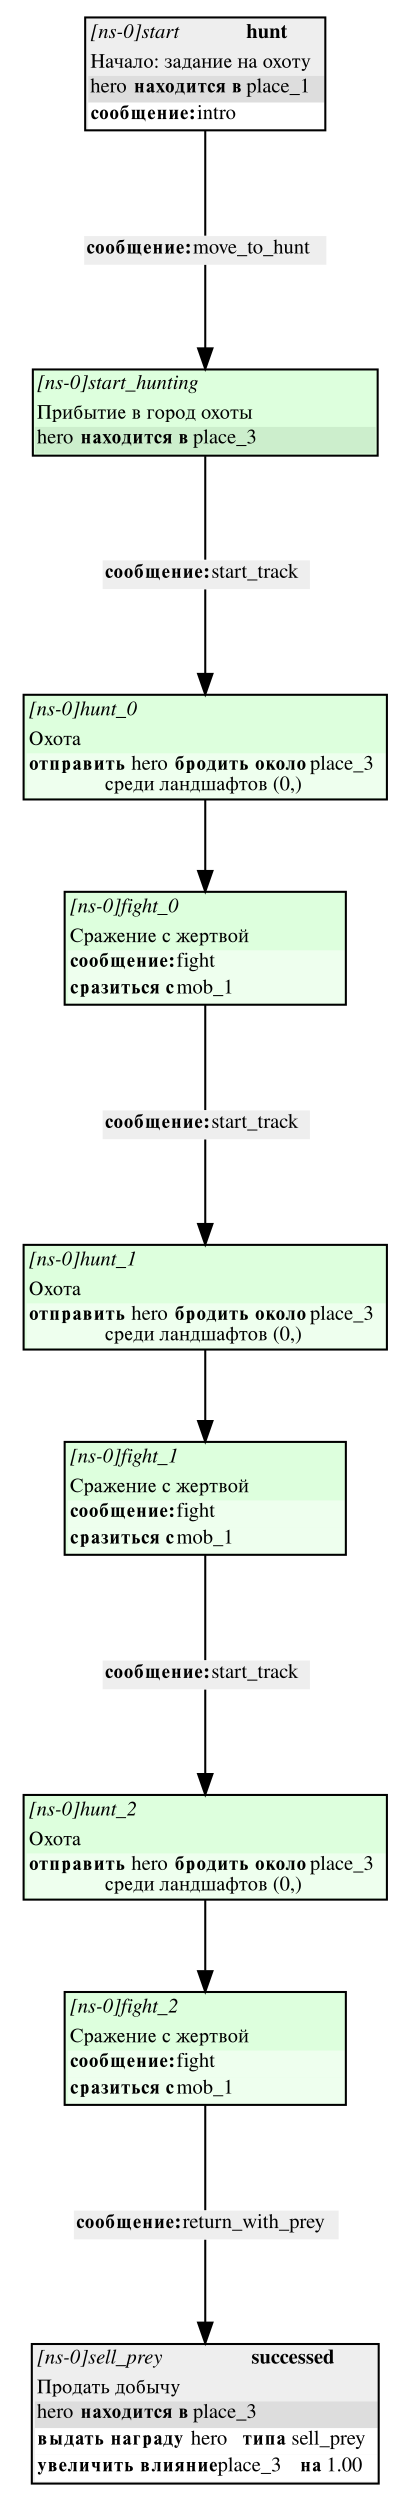
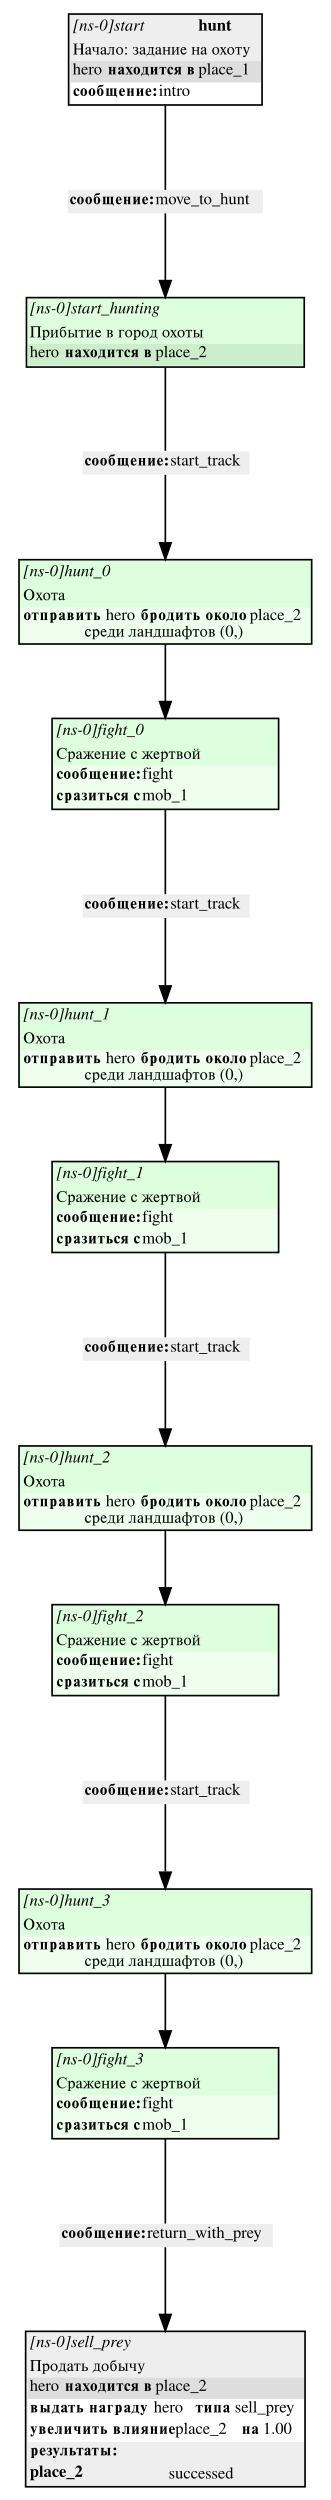
- <svg xmlns="http://www.w3.org/2000/svg" width="200pt" height="1218pt" viewBox="0.00 0.00 200.00 1218.00">
-   <g id="graph0" class="graph" transform="scale(1 1) rotate(0) translate(4 1214)">
-     <polygon fill="white" stroke="white" points="-4,4 -4,-1214 196,-1214 196,4 -4,4" />
+ <svg xmlns="http://www.w3.org/2000/svg" width="200pt" height="1512pt" viewBox="0.00 0.00 200.00 1512.00">
+   <g id="graph0" class="graph" transform="scale(1 1) rotate(0) translate(4 1508)">
+     <polygon fill="white" stroke="white" points="-4,4 -4,-1508 196,-1508 196,4 -4,4" />
    <g id="node1" class="node">
-       <polygon fill="#ddffdd" stroke="none" points="27.5,-188.5 27.5,-243.5 164.5,-243.5 164.5,-188.5 27.5,-188.5" />
-       <text text-anchor="start" x="30" y="-233.5" font-family="Times,serif" font-style="italic" font-size="10.00">[ns-0]fight_2</text>
-       <text text-anchor="start" x="30" y="-219" font-family="Times,serif" font-size="10.00">Сражение с жертвой</text>
-       <polygon fill="#eeffee" stroke="none" points="29,-202 29,-215 164,-215 164,-202 29,-202" />
-       <text text-anchor="start" x="30" y="-207" font-family="Times,serif" font-weight="bold" font-size="10.00">сообщение:</text>
-       <text text-anchor="start" x="82" y="-207" font-family="Times,serif" font-size="10.00"> fight</text>
-       <polygon fill="#eeffee" stroke="none" points="29,-189 29,-202 164,-202 164,-189 29,-189" />
-       <text text-anchor="start" x="30" y="-194" font-family="Times,serif" font-weight="bold" font-size="10.00">сразиться с</text>
-       <text text-anchor="start" x="82" y="-194" font-family="Times,serif" font-size="10.00">  mob_1</text>
-       <polygon fill="none" stroke="black" points="27.5,-188.5 27.5,-243.5 164.5,-243.5 164.5,-188.5 27.5,-188.5" />
+       <polygon fill="#ddffdd" stroke="none" points="27.5,-482.5 27.5,-537.5 164.5,-537.5 164.5,-482.5 27.5,-482.5" />
+       <text text-anchor="start" x="30" y="-527.5" font-family="Times,serif" font-style="italic" font-size="10.00">[ns-0]fight_2</text>
+       <text text-anchor="start" x="30" y="-513" font-family="Times,serif" font-size="10.00">Сражение с жертвой</text>
+       <polygon fill="#eeffee" stroke="none" points="29,-496 29,-509 164,-509 164,-496 29,-496" />
+       <text text-anchor="start" x="30" y="-501" font-family="Times,serif" font-weight="bold" font-size="10.00">сообщение:</text>
+       <text text-anchor="start" x="82" y="-501" font-family="Times,serif" font-size="10.00"> fight</text>
+       <polygon fill="#eeffee" stroke="none" points="29,-483 29,-496 164,-496 164,-483 29,-483" />
+       <text text-anchor="start" x="30" y="-488" font-family="Times,serif" font-weight="bold" font-size="10.00">сразиться с</text>
+       <text text-anchor="start" x="82" y="-488" font-family="Times,serif" font-size="10.00">  mob_1</text>
+       <polygon fill="none" stroke="black" points="27.5,-482.5 27.5,-537.5 164.5,-537.5 164.5,-482.5 27.5,-482.5" />
+     </g>
+     <g id="node16" class="node">
+       <polygon fill="#eeeeee" stroke="none" points="46,-417 46,-431 147,-431 147,-417 46,-417" />
+       <text text-anchor="start" x="47" y="-422.5" font-family="Times,serif" font-weight="bold" font-size="10.00">сообщение:</text>
+       <text text-anchor="start" x="99" y="-422.5" font-family="Times,serif" font-size="10.00"> start_track</text>
+     </g>
+     <g id="edge12" class="edge">
+       <path fill="none" stroke="black" d="M96,-482.422C96,-464.349 96,-441.853 96,-431.177" />
+     </g>
+     <g id="node2" class="node">
+       <polygon fill="#eeeeee" stroke="none" points="37.5,-1444.5 37.5,-1499.5 154.5,-1499.5 154.5,-1444.5 37.5,-1444.5" />
+       <text text-anchor="start" x="40" y="-1489.5" font-family="Times,serif" font-style="italic" font-size="10.00">[ns-0]start</text>
+       <text text-anchor="start" x="116" y="-1489.5" font-family="Times,serif" font-weight="bold" font-size="10.00">hunt</text>
+       <text text-anchor="start" x="40" y="-1475" font-family="Times,serif" font-size="10.00">Начало: задание на охоту</text>
+       <polygon fill="#dddddd" stroke="none" points="39,-1458 39,-1471 154,-1471 154,-1458 39,-1458" />
+       <text text-anchor="start" x="40" y="-1463" font-family="Times,serif" font-size="10.00">hero </text>
+       <text text-anchor="start" x="61" y="-1463" font-family="Times,serif" font-weight="bold" font-size="10.00">находится в</text>
+       <text text-anchor="start" x="116" y="-1463" font-family="Times,serif" font-size="10.00"> place_1</text>
+       <polygon fill="#ffffff" stroke="none" points="39,-1445 39,-1458 154,-1458 154,-1445 39,-1445" />
+       <text text-anchor="start" x="40" y="-1450" font-family="Times,serif" font-weight="bold" font-size="10.00">сообщение:</text>
+       <text text-anchor="start" x="92" y="-1450" font-family="Times,serif" font-size="10.00"> intro</text>
+       <polygon fill="none" stroke="black" points="37.5,-1444.5 37.5,-1499.5 154.5,-1499.5 154.5,-1444.5 37.5,-1444.5" />
+     </g>
+     <g id="node15" class="node">
+       <polygon fill="#eeeeee" stroke="none" points="37,-1379 37,-1393 155,-1393 155,-1379 37,-1379" />
+       <text text-anchor="start" x="38" y="-1384.5" font-family="Times,serif" font-weight="bold" font-size="10.00">сообщение:</text>
+       <text text-anchor="start" x="90" y="-1384.5" font-family="Times,serif" font-size="10.00"> move_to_hunt</text>
+     </g>
+     <g id="edge10" class="edge">
+       <path fill="none" stroke="black" d="M96,-1444.42C96,-1426.35 96,-1403.85 96,-1393.18" />
+     </g>
+     <g id="node3" class="node">
+       <polygon fill="#eeeeee" stroke="none" points="11.5,-4 11.5,-98 180.5,-98 180.5,-4 11.5,-4" />
+       <text text-anchor="start" x="14" y="-88.5" font-family="Times,serif" font-style="italic" font-size="10.00">[ns-0]sell_prey</text>
+       <text text-anchor="start" x="14" y="-74" font-family="Times,serif" font-size="10.00">Продать добычу</text>
+       <polygon fill="#dddddd" stroke="none" points="13,-57 13,-70 180,-70 180,-57 13,-57" />
+       <text text-anchor="start" x="14" y="-62" font-family="Times,serif" font-size="10.00">hero </text>
+       <text text-anchor="start" x="35" y="-62" font-family="Times,serif" font-weight="bold" font-size="10.00">находится в</text>
+       <text text-anchor="start" x="90" y="-62" font-family="Times,serif" font-size="10.00"> place_2</text>
+       <polygon fill="#ffffff" stroke="none" points="13,-44 13,-57 180,-57 180,-44 13,-44" />
+       <text text-anchor="start" x="14" y="-49" font-family="Times,serif" font-weight="bold" font-size="10.00">выдать награду </text>
+       <text text-anchor="start" x="89" y="-49" font-family="Times,serif" font-size="10.00">  hero </text>
+       <text text-anchor="start" x="114" y="-49" font-family="Times,serif" font-weight="bold" font-size="10.00">типа </text>
+       <text text-anchor="start" x="138" y="-49" font-family="Times,serif" font-size="10.00"> sell_prey</text>
+       <polygon fill="#ffffff" stroke="none" points="13,-31 13,-44 180,-44 180,-31 13,-31" />
+       <text text-anchor="start" x="14" y="-36" font-family="Times,serif" font-weight="bold" font-size="10.00">увеличить влияние </text>
+       <text text-anchor="start" x="102" y="-36" font-family="Times,serif" font-size="10.00">  place_2 </text>
+       <text text-anchor="start" x="142" y="-36" font-family="Times,serif" font-weight="bold" font-size="10.00">на </text>
+       <text text-anchor="start" x="155" y="-36" font-family="Times,serif" font-size="10.00"> 1.00</text>
+       <polygon fill="#eeeeee" stroke="none" points="13,-18 13,-31 180,-31 180,-18 13,-18" />
+       <text text-anchor="start" x="14" y="-23" font-family="Times,serif" font-weight="bold" font-size="10.00">результаты:</text>
+       <text text-anchor="start" x="14" y="-10" font-family="Times,serif" font-weight="bold" font-size="10.00">place_2</text>
+       <text text-anchor="start" x="98" y="-9" font-family="Times,serif" font-size="10.00">successed</text>
+       <polygon fill="none" stroke="black" points="11.5,-4 11.5,-98 180.5,-98 180.5,-4 11.5,-4" />
+     </g>
+     <g id="node4" class="node">
+       <polygon fill="#ddffdd" stroke="none" points="27.5,-1018.5 27.5,-1073.5 164.5,-1073.5 164.5,-1018.5 27.5,-1018.5" />
+       <text text-anchor="start" x="30" y="-1063.5" font-family="Times,serif" font-style="italic" font-size="10.00">[ns-0]fight_0</text>
+       <text text-anchor="start" x="30" y="-1049" font-family="Times,serif" font-size="10.00">Сражение с жертвой</text>
+       <polygon fill="#eeffee" stroke="none" points="29,-1032 29,-1045 164,-1045 164,-1032 29,-1032" />
+       <text text-anchor="start" x="30" y="-1037" font-family="Times,serif" font-weight="bold" font-size="10.00">сообщение:</text>
+       <text text-anchor="start" x="82" y="-1037" font-family="Times,serif" font-size="10.00"> fight</text>
+       <polygon fill="#eeffee" stroke="none" points="29,-1019 29,-1032 164,-1032 164,-1019 29,-1019" />
+       <text text-anchor="start" x="30" y="-1024" font-family="Times,serif" font-weight="bold" font-size="10.00">сразиться с</text>
+       <text text-anchor="start" x="82" y="-1024" font-family="Times,serif" font-size="10.00">  mob_1</text>
+       <polygon fill="none" stroke="black" points="27.5,-1018.5 27.5,-1073.5 164.5,-1073.5 164.5,-1018.5 27.5,-1018.5" />
    </g>
    <g id="node12" class="node">
-       <polygon fill="#eeeeee" stroke="none" points="32,-123 32,-137 161,-137 161,-123 32,-123" />
-       <text text-anchor="start" x="33" y="-128.5" font-family="Times,serif" font-weight="bold" font-size="10.00">сообщение:</text>
-       <text text-anchor="start" x="85" y="-128.5" font-family="Times,serif" font-size="10.00"> return_with_prey</text>
+       <polygon fill="#eeeeee" stroke="none" points="46,-953 46,-967 147,-967 147,-953 46,-953" />
+       <text text-anchor="start" x="47" y="-958.5" font-family="Times,serif" font-weight="bold" font-size="10.00">сообщение:</text>
+       <text text-anchor="start" x="99" y="-958.5" font-family="Times,serif" font-size="10.00"> start_track</text>
+     </g>
+     <g id="edge1" class="edge">
+       <path fill="none" stroke="black" d="M96,-1018.42C96,-1000.35 96,-977.853 96,-967.177" />
+     </g>
+     <g id="node5" class="node">
+       <polygon fill="#ddffdd" stroke="none" points="27.5,-750.5 27.5,-805.5 164.5,-805.5 164.5,-750.5 27.5,-750.5" />
+       <text text-anchor="start" x="30" y="-795.5" font-family="Times,serif" font-style="italic" font-size="10.00">[ns-0]fight_1</text>
+       <text text-anchor="start" x="30" y="-781" font-family="Times,serif" font-size="10.00">Сражение с жертвой</text>
+       <polygon fill="#eeffee" stroke="none" points="29,-764 29,-777 164,-777 164,-764 29,-764" />
+       <text text-anchor="start" x="30" y="-769" font-family="Times,serif" font-weight="bold" font-size="10.00">сообщение:</text>
+       <text text-anchor="start" x="82" y="-769" font-family="Times,serif" font-size="10.00"> fight</text>
+       <polygon fill="#eeffee" stroke="none" points="29,-751 29,-764 164,-764 164,-751 29,-751" />
+       <text text-anchor="start" x="30" y="-756" font-family="Times,serif" font-weight="bold" font-size="10.00">сразиться с</text>
+       <text text-anchor="start" x="82" y="-756" font-family="Times,serif" font-size="10.00">  mob_1</text>
+       <polygon fill="none" stroke="black" points="27.5,-750.5 27.5,-805.5 164.5,-805.5 164.5,-750.5 27.5,-750.5" />
+     </g>
+     <g id="node13" class="node">
+       <polygon fill="#eeeeee" stroke="none" points="46,-685 46,-699 147,-699 147,-685 46,-685" />
+       <text text-anchor="start" x="47" y="-690.5" font-family="Times,serif" font-weight="bold" font-size="10.00">сообщение:</text>
+       <text text-anchor="start" x="99" y="-690.5" font-family="Times,serif" font-size="10.00"> start_track</text>
+     </g>
+     <g id="edge4" class="edge">
+       <path fill="none" stroke="black" d="M96,-750.422C96,-732.349 96,-709.853 96,-699.177" />
+     </g>
+     <g id="node6" class="node">
+       <polygon fill="#ddffdd" stroke="none" points="27.5,-214.5 27.5,-269.5 164.5,-269.5 164.5,-214.5 27.5,-214.5" />
+       <text text-anchor="start" x="30" y="-259.5" font-family="Times,serif" font-style="italic" font-size="10.00">[ns-0]fight_3</text>
+       <text text-anchor="start" x="30" y="-245" font-family="Times,serif" font-size="10.00">Сражение с жертвой</text>
+       <polygon fill="#eeffee" stroke="none" points="29,-228 29,-241 164,-241 164,-228 29,-228" />
+       <text text-anchor="start" x="30" y="-233" font-family="Times,serif" font-weight="bold" font-size="10.00">сообщение:</text>
+       <text text-anchor="start" x="82" y="-233" font-family="Times,serif" font-size="10.00"> fight</text>
+       <polygon fill="#eeffee" stroke="none" points="29,-215 29,-228 164,-228 164,-215 29,-215" />
+       <text text-anchor="start" x="30" y="-220" font-family="Times,serif" font-weight="bold" font-size="10.00">сразиться с</text>
+       <text text-anchor="start" x="82" y="-220" font-family="Times,serif" font-size="10.00">  mob_1</text>
+       <polygon fill="none" stroke="black" points="27.5,-214.5 27.5,-269.5 164.5,-269.5 164.5,-214.5 27.5,-214.5" />
+     </g>
+     <g id="node17" class="node">
+       <polygon fill="#eeeeee" stroke="none" points="32,-149 32,-163 161,-163 161,-149 32,-149" />
+       <text text-anchor="start" x="33" y="-154.5" font-family="Times,serif" font-weight="bold" font-size="10.00">сообщение:</text>
+       <text text-anchor="start" x="85" y="-154.5" font-family="Times,serif" font-size="10.00"> return_with_prey</text>
+     </g>
+     <g id="edge15" class="edge">
+       <path fill="none" stroke="black" d="M96,-214.422C96,-196.349 96,-173.853 96,-163.177" />
+     </g>
+     <g id="node7" class="node">
+       <polygon fill="#ddffdd" stroke="none" points="7.5,-1118.5 7.5,-1169.5 184.5,-1169.5 184.5,-1118.5 7.5,-1118.5" />
+       <text text-anchor="start" x="10" y="-1159.5" font-family="Times,serif" font-style="italic" font-size="10.00">[ns-0]hunt_0</text>
+       <text text-anchor="start" x="10" y="-1145" font-family="Times,serif" font-size="10.00">Охота</text>
+       <polygon fill="#eeffee" stroke="none" points="9,-1119 9,-1141 184,-1141 184,-1119 9,-1119" />
+       <text text-anchor="start" x="10" y="-1133" font-family="Times,serif" font-weight="bold" font-size="10.00">отправить </text>
+       <text text-anchor="start" x="60" y="-1133" font-family="Times,serif" font-size="10.00"> hero</text>
+       <text text-anchor="start" x="81" y="-1133" font-family="Times,serif" font-weight="bold" font-size="10.00">бродить около</text>
+       <text text-anchor="start" x="147" y="-1133" font-family="Times,serif" font-size="10.00"> place_2</text>
+       <text text-anchor="start" x="47" y="-1123" font-family="Times,serif" font-size="10.00"> среди ландшафтов (0,)</text>
+       <polygon fill="none" stroke="black" points="7.5,-1118.5 7.5,-1169.5 184.5,-1169.5 184.5,-1118.5 7.5,-1118.5" />
+     </g>
+     <g id="edge7" class="edge">
+       <path fill="none" stroke="black" d="M96,-1118.28C96,-1107.81 96,-1095.4 96,-1083.89" />
+       <polygon fill="black" stroke="black" points="99.5,-1083.66 96,-1073.66 92.5,-1083.66 99.5,-1083.66" />
+     </g>
+     <g id="node8" class="node">
+       <polygon fill="#ddffdd" stroke="none" points="7.5,-850.5 7.5,-901.5 184.5,-901.5 184.5,-850.5 7.5,-850.5" />
+       <text text-anchor="start" x="10" y="-891.5" font-family="Times,serif" font-style="italic" font-size="10.00">[ns-0]hunt_1</text>
+       <text text-anchor="start" x="10" y="-877" font-family="Times,serif" font-size="10.00">Охота</text>
+       <polygon fill="#eeffee" stroke="none" points="9,-851 9,-873 184,-873 184,-851 9,-851" />
+       <text text-anchor="start" x="10" y="-865" font-family="Times,serif" font-weight="bold" font-size="10.00">отправить </text>
+       <text text-anchor="start" x="60" y="-865" font-family="Times,serif" font-size="10.00"> hero</text>
+       <text text-anchor="start" x="81" y="-865" font-family="Times,serif" font-weight="bold" font-size="10.00">бродить около</text>
+       <text text-anchor="start" x="147" y="-865" font-family="Times,serif" font-size="10.00"> place_2</text>
+       <text text-anchor="start" x="47" y="-855" font-family="Times,serif" font-size="10.00"> среди ландшафтов (0,)</text>
+       <polygon fill="none" stroke="black" points="7.5,-850.5 7.5,-901.5 184.5,-901.5 184.5,-850.5 7.5,-850.5" />
+     </g>
+     <g id="edge3" class="edge">
+       <path fill="none" stroke="black" d="M96,-850.278C96,-839.814 96,-827.404 96,-815.894" />
+       <polygon fill="black" stroke="black" points="99.5,-815.66 96,-805.66 92.5,-815.66 99.5,-815.66" />
+     </g>
+     <g id="node9" class="node">
+       <polygon fill="#ddffdd" stroke="none" points="7.5,-582.5 7.5,-633.5 184.5,-633.5 184.5,-582.5 7.5,-582.5" />
+       <text text-anchor="start" x="10" y="-623.5" font-family="Times,serif" font-style="italic" font-size="10.00">[ns-0]hunt_2</text>
+       <text text-anchor="start" x="10" y="-609" font-family="Times,serif" font-size="10.00">Охота</text>
+       <polygon fill="#eeffee" stroke="none" points="9,-583 9,-605 184,-605 184,-583 9,-583" />
+       <text text-anchor="start" x="10" y="-597" font-family="Times,serif" font-weight="bold" font-size="10.00">отправить </text>
+       <text text-anchor="start" x="60" y="-597" font-family="Times,serif" font-size="10.00"> hero</text>
+       <text text-anchor="start" x="81" y="-597" font-family="Times,serif" font-weight="bold" font-size="10.00">бродить около</text>
+       <text text-anchor="start" x="147" y="-597" font-family="Times,serif" font-size="10.00"> place_2</text>
+       <text text-anchor="start" x="47" y="-587" font-family="Times,serif" font-size="10.00"> среди ландшафтов (0,)</text>
+       <polygon fill="none" stroke="black" points="7.5,-582.5 7.5,-633.5 184.5,-633.5 184.5,-582.5 7.5,-582.5" />
+     </g>
+     <g id="edge6" class="edge">
+       <path fill="none" stroke="black" d="M96,-582.278C96,-571.814 96,-559.404 96,-547.894" />
+       <polygon fill="black" stroke="black" points="99.5,-547.66 96,-537.66 92.5,-547.66 99.5,-547.66" />
+     </g>
+     <g id="node10" class="node">
+       <polygon fill="#ddffdd" stroke="none" points="7.5,-314.5 7.5,-365.5 184.5,-365.5 184.5,-314.5 7.5,-314.5" />
+       <text text-anchor="start" x="10" y="-355.5" font-family="Times,serif" font-style="italic" font-size="10.00">[ns-0]hunt_3</text>
+       <text text-anchor="start" x="10" y="-341" font-family="Times,serif" font-size="10.00">Охота</text>
+       <polygon fill="#eeffee" stroke="none" points="9,-315 9,-337 184,-337 184,-315 9,-315" />
+       <text text-anchor="start" x="10" y="-329" font-family="Times,serif" font-weight="bold" font-size="10.00">отправить </text>
+       <text text-anchor="start" x="60" y="-329" font-family="Times,serif" font-size="10.00"> hero</text>
+       <text text-anchor="start" x="81" y="-329" font-family="Times,serif" font-weight="bold" font-size="10.00">бродить около</text>
+       <text text-anchor="start" x="147" y="-329" font-family="Times,serif" font-size="10.00"> place_2</text>
+       <text text-anchor="start" x="47" y="-319" font-family="Times,serif" font-size="10.00"> среди ландшафтов (0,)</text>
+       <polygon fill="none" stroke="black" points="7.5,-314.5 7.5,-365.5 184.5,-365.5 184.5,-314.5 7.5,-314.5" />
+     </g>
+     <g id="edge14" class="edge">
+       <path fill="none" stroke="black" d="M96,-314.278C96,-303.814 96,-291.404 96,-279.894" />
+       <polygon fill="black" stroke="black" points="99.5,-279.66 96,-269.66 92.5,-279.66 99.5,-279.66" />
+     </g>
+     <g id="node11" class="node">
+       <polygon fill="#ddffdd" stroke="none" points="12,-1286 12,-1328 180,-1328 180,-1286 12,-1286" />
+       <text text-anchor="start" x="14" y="-1318.5" font-family="Times,serif" font-style="italic" font-size="10.00">[ns-0]start_hunting</text>
+       <text text-anchor="start" x="14" y="-1304" font-family="Times,serif" font-size="10.00">Прибытие в город охоты</text>
+       <polygon fill="#cceecc" stroke="none" points="13,-1287 13,-1300 179,-1300 179,-1287 13,-1287" />
+       <text text-anchor="start" x="14" y="-1292" font-family="Times,serif" font-size="10.00">hero </text>
+       <text text-anchor="start" x="35" y="-1292" font-family="Times,serif" font-weight="bold" font-size="10.00">находится в</text>
+       <text text-anchor="start" x="90" y="-1292" font-family="Times,serif" font-size="10.00"> place_2</text>
+       <polygon fill="none" stroke="black" points="12,-1286 12,-1328 180,-1328 180,-1286 12,-1286" />
+     </g>
+     <g id="node14" class="node">
+       <polygon fill="#eeeeee" stroke="none" points="46,-1221 46,-1235 147,-1235 147,-1221 46,-1221" />
+       <text text-anchor="start" x="47" y="-1226.5" font-family="Times,serif" font-weight="bold" font-size="10.00">сообщение:</text>
+       <text text-anchor="start" x="99" y="-1226.5" font-family="Times,serif" font-size="10.00"> start_track</text>
    </g>
    <g id="edge8" class="edge">
-       <path fill="none" stroke="black" d="M96,-188.422C96,-170.349 96,-147.853 96,-137.177" />
-     </g>
-     <g id="node2" class="node">
-       <polygon fill="#eeeeee" stroke="none" points="37.5,-1150.5 37.5,-1205.5 154.5,-1205.5 154.5,-1150.5 37.5,-1150.5" />
-       <text text-anchor="start" x="40" y="-1195.5" font-family="Times,serif" font-style="italic" font-size="10.00">[ns-0]start</text>
-       <text text-anchor="start" x="116" y="-1195.5" font-family="Times,serif" font-weight="bold" font-size="10.00">hunt</text>
-       <text text-anchor="start" x="40" y="-1181" font-family="Times,serif" font-size="10.00">Начало: задание на охоту</text>
-       <polygon fill="#dddddd" stroke="none" points="39,-1164 39,-1177 154,-1177 154,-1164 39,-1164" />
-       <text text-anchor="start" x="40" y="-1169" font-family="Times,serif" font-size="10.00">hero </text>
-       <text text-anchor="start" x="61" y="-1169" font-family="Times,serif" font-weight="bold" font-size="10.00">находится в</text>
-       <text text-anchor="start" x="116" y="-1169" font-family="Times,serif" font-size="10.00"> place_1</text>
-       <polygon fill="#ffffff" stroke="none" points="39,-1151 39,-1164 154,-1164 154,-1151 39,-1151" />
-       <text text-anchor="start" x="40" y="-1156" font-family="Times,serif" font-weight="bold" font-size="10.00">сообщение:</text>
-       <text text-anchor="start" x="92" y="-1156" font-family="Times,serif" font-size="10.00"> intro</text>
-       <polygon fill="none" stroke="black" points="37.5,-1150.5 37.5,-1205.5 154.5,-1205.5 154.5,-1150.5 37.5,-1150.5" />
-     </g>
-     <g id="node14" class="node">
-       <polygon fill="#eeeeee" stroke="none" points="37,-1085 37,-1099 155,-1099 155,-1085 37,-1085" />
-       <text text-anchor="start" x="38" y="-1090.5" font-family="Times,serif" font-weight="bold" font-size="10.00">сообщение:</text>
-       <text text-anchor="start" x="90" y="-1090.5" font-family="Times,serif" font-size="10.00"> move_to_hunt</text>
-     </g>
-     <g id="edge12" class="edge">
-       <path fill="none" stroke="black" d="M96,-1150.42C96,-1132.35 96,-1109.85 96,-1099.18" />
-     </g>
-     <g id="node3" class="node">
-       <polygon fill="#eeeeee" stroke="none" points="11.5,-4 11.5,-72 180.5,-72 180.5,-4 11.5,-4" />
-       <text text-anchor="start" x="14" y="-62.5" font-family="Times,serif" font-style="italic" font-size="10.00">[ns-0]sell_prey</text>
-       <text text-anchor="start" x="118.5" y="-62.5" font-family="Times,serif" font-weight="bold" font-size="10.00">successed</text>
-       <text text-anchor="start" x="14" y="-48" font-family="Times,serif" font-size="10.00">Продать добычу</text>
-       <polygon fill="#dddddd" stroke="none" points="13,-31 13,-44 180,-44 180,-31 13,-31" />
-       <text text-anchor="start" x="14" y="-36" font-family="Times,serif" font-size="10.00">hero </text>
-       <text text-anchor="start" x="35" y="-36" font-family="Times,serif" font-weight="bold" font-size="10.00">находится в</text>
-       <text text-anchor="start" x="90" y="-36" font-family="Times,serif" font-size="10.00"> place_3</text>
-       <polygon fill="#ffffff" stroke="none" points="13,-18 13,-31 180,-31 180,-18 13,-18" />
-       <text text-anchor="start" x="14" y="-23" font-family="Times,serif" font-weight="bold" font-size="10.00">выдать награду </text>
-       <text text-anchor="start" x="89" y="-23" font-family="Times,serif" font-size="10.00">  hero </text>
-       <text text-anchor="start" x="114" y="-23" font-family="Times,serif" font-weight="bold" font-size="10.00">типа </text>
-       <text text-anchor="start" x="138" y="-23" font-family="Times,serif" font-size="10.00"> sell_prey</text>
-       <polygon fill="#ffffff" stroke="none" points="13,-5 13,-18 180,-18 180,-5 13,-5" />
-       <text text-anchor="start" x="14" y="-10" font-family="Times,serif" font-weight="bold" font-size="10.00">увеличить влияние </text>
-       <text text-anchor="start" x="102" y="-10" font-family="Times,serif" font-size="10.00">  place_3 </text>
-       <text text-anchor="start" x="142" y="-10" font-family="Times,serif" font-weight="bold" font-size="10.00">на </text>
-       <text text-anchor="start" x="155" y="-10" font-family="Times,serif" font-size="10.00"> 1.00</text>
-       <polygon fill="none" stroke="black" points="11.5,-4 11.5,-72 180.5,-72 180.5,-4 11.5,-4" />
-     </g>
-     <g id="node4" class="node">
-       <polygon fill="#ddffdd" stroke="none" points="27.5,-724.5 27.5,-779.5 164.5,-779.5 164.5,-724.5 27.5,-724.5" />
-       <text text-anchor="start" x="30" y="-769.5" font-family="Times,serif" font-style="italic" font-size="10.00">[ns-0]fight_0</text>
-       <text text-anchor="start" x="30" y="-755" font-family="Times,serif" font-size="10.00">Сражение с жертвой</text>
-       <polygon fill="#eeffee" stroke="none" points="29,-738 29,-751 164,-751 164,-738 29,-738" />
-       <text text-anchor="start" x="30" y="-743" font-family="Times,serif" font-weight="bold" font-size="10.00">сообщение:</text>
-       <text text-anchor="start" x="82" y="-743" font-family="Times,serif" font-size="10.00"> fight</text>
-       <polygon fill="#eeffee" stroke="none" points="29,-725 29,-738 164,-738 164,-725 29,-725" />
-       <text text-anchor="start" x="30" y="-730" font-family="Times,serif" font-weight="bold" font-size="10.00">сразиться с</text>
-       <text text-anchor="start" x="82" y="-730" font-family="Times,serif" font-size="10.00">  mob_1</text>
-       <polygon fill="none" stroke="black" points="27.5,-724.5 27.5,-779.5 164.5,-779.5 164.5,-724.5 27.5,-724.5" />
-     </g>
-     <g id="node10" class="node">
-       <polygon fill="#eeeeee" stroke="none" points="46,-659 46,-673 147,-673 147,-659 46,-659" />
-       <text text-anchor="start" x="47" y="-664.5" font-family="Times,serif" font-weight="bold" font-size="10.00">сообщение:</text>
-       <text text-anchor="start" x="99" y="-664.5" font-family="Times,serif" font-size="10.00"> start_track</text>
-     </g>
-     <g id="edge1" class="edge">
-       <path fill="none" stroke="black" d="M96,-724.422C96,-706.349 96,-683.853 96,-673.177" />
-     </g>
-     <g id="node5" class="node">
-       <polygon fill="#ddffdd" stroke="none" points="27.5,-456.5 27.5,-511.5 164.5,-511.5 164.5,-456.5 27.5,-456.5" />
-       <text text-anchor="start" x="30" y="-501.5" font-family="Times,serif" font-style="italic" font-size="10.00">[ns-0]fight_1</text>
-       <text text-anchor="start" x="30" y="-487" font-family="Times,serif" font-size="10.00">Сражение с жертвой</text>
-       <polygon fill="#eeffee" stroke="none" points="29,-470 29,-483 164,-483 164,-470 29,-470" />
-       <text text-anchor="start" x="30" y="-475" font-family="Times,serif" font-weight="bold" font-size="10.00">сообщение:</text>
-       <text text-anchor="start" x="82" y="-475" font-family="Times,serif" font-size="10.00"> fight</text>
-       <polygon fill="#eeffee" stroke="none" points="29,-457 29,-470 164,-470 164,-457 29,-457" />
-       <text text-anchor="start" x="30" y="-462" font-family="Times,serif" font-weight="bold" font-size="10.00">сразиться с</text>
-       <text text-anchor="start" x="82" y="-462" font-family="Times,serif" font-size="10.00">  mob_1</text>
-       <polygon fill="none" stroke="black" points="27.5,-456.5 27.5,-511.5 164.5,-511.5 164.5,-456.5 27.5,-456.5" />
-     </g>
-     <g id="node11" class="node">
-       <polygon fill="#eeeeee" stroke="none" points="46,-391 46,-405 147,-405 147,-391 46,-391" />
-       <text text-anchor="start" x="47" y="-396.5" font-family="Times,serif" font-weight="bold" font-size="10.00">сообщение:</text>
-       <text text-anchor="start" x="99" y="-396.5" font-family="Times,serif" font-size="10.00"> start_track</text>
-     </g>
-     <g id="edge4" class="edge">
-       <path fill="none" stroke="black" d="M96,-456.422C96,-438.349 96,-415.853 96,-405.177" />
-     </g>
-     <g id="node6" class="node">
-       <polygon fill="#ddffdd" stroke="none" points="7.5,-824.5 7.5,-875.5 184.5,-875.5 184.5,-824.5 7.5,-824.5" />
-       <text text-anchor="start" x="10" y="-865.5" font-family="Times,serif" font-style="italic" font-size="10.00">[ns-0]hunt_0</text>
-       <text text-anchor="start" x="10" y="-851" font-family="Times,serif" font-size="10.00">Охота</text>
-       <polygon fill="#eeffee" stroke="none" points="9,-825 9,-847 184,-847 184,-825 9,-825" />
-       <text text-anchor="start" x="10" y="-839" font-family="Times,serif" font-weight="bold" font-size="10.00">отправить </text>
-       <text text-anchor="start" x="60" y="-839" font-family="Times,serif" font-size="10.00"> hero</text>
-       <text text-anchor="start" x="81" y="-839" font-family="Times,serif" font-weight="bold" font-size="10.00">бродить около</text>
-       <text text-anchor="start" x="147" y="-839" font-family="Times,serif" font-size="10.00"> place_3</text>
-       <text text-anchor="start" x="47" y="-829" font-family="Times,serif" font-size="10.00"> среди ландшафтов (0,)</text>
-       <polygon fill="none" stroke="black" points="7.5,-824.5 7.5,-875.5 184.5,-875.5 184.5,-824.5 7.5,-824.5" />
-     </g>
-     <g id="edge7" class="edge">
-       <path fill="none" stroke="black" d="M96,-824.278C96,-813.814 96,-801.404 96,-789.894" />
-       <polygon fill="black" stroke="black" points="99.5,-789.66 96,-779.66 92.5,-789.66 99.5,-789.66" />
-     </g>
-     <g id="node7" class="node">
-       <polygon fill="#ddffdd" stroke="none" points="7.5,-556.5 7.5,-607.5 184.5,-607.5 184.5,-556.5 7.5,-556.5" />
-       <text text-anchor="start" x="10" y="-597.5" font-family="Times,serif" font-style="italic" font-size="10.00">[ns-0]hunt_1</text>
-       <text text-anchor="start" x="10" y="-583" font-family="Times,serif" font-size="10.00">Охота</text>
-       <polygon fill="#eeffee" stroke="none" points="9,-557 9,-579 184,-579 184,-557 9,-557" />
-       <text text-anchor="start" x="10" y="-571" font-family="Times,serif" font-weight="bold" font-size="10.00">отправить </text>
-       <text text-anchor="start" x="60" y="-571" font-family="Times,serif" font-size="10.00"> hero</text>
-       <text text-anchor="start" x="81" y="-571" font-family="Times,serif" font-weight="bold" font-size="10.00">бродить около</text>
-       <text text-anchor="start" x="147" y="-571" font-family="Times,serif" font-size="10.00"> place_3</text>
-       <text text-anchor="start" x="47" y="-561" font-family="Times,serif" font-size="10.00"> среди ландшафтов (0,)</text>
-       <polygon fill="none" stroke="black" points="7.5,-556.5 7.5,-607.5 184.5,-607.5 184.5,-556.5 7.5,-556.5" />
-     </g>
-     <g id="edge3" class="edge">
-       <path fill="none" stroke="black" d="M96,-556.278C96,-545.814 96,-533.404 96,-521.894" />
-       <polygon fill="black" stroke="black" points="99.5,-521.66 96,-511.66 92.5,-521.66 99.5,-521.66" />
-     </g>
-     <g id="node8" class="node">
-       <polygon fill="#ddffdd" stroke="none" points="7.5,-288.5 7.5,-339.5 184.5,-339.5 184.5,-288.5 7.5,-288.5" />
-       <text text-anchor="start" x="10" y="-329.5" font-family="Times,serif" font-style="italic" font-size="10.00">[ns-0]hunt_2</text>
-       <text text-anchor="start" x="10" y="-315" font-family="Times,serif" font-size="10.00">Охота</text>
-       <polygon fill="#eeffee" stroke="none" points="9,-289 9,-311 184,-311 184,-289 9,-289" />
-       <text text-anchor="start" x="10" y="-303" font-family="Times,serif" font-weight="bold" font-size="10.00">отправить </text>
-       <text text-anchor="start" x="60" y="-303" font-family="Times,serif" font-size="10.00"> hero</text>
-       <text text-anchor="start" x="81" y="-303" font-family="Times,serif" font-weight="bold" font-size="10.00">бродить около</text>
-       <text text-anchor="start" x="147" y="-303" font-family="Times,serif" font-size="10.00"> place_3</text>
-       <text text-anchor="start" x="47" y="-293" font-family="Times,serif" font-size="10.00"> среди ландшафтов (0,)</text>
-       <polygon fill="none" stroke="black" points="7.5,-288.5 7.5,-339.5 184.5,-339.5 184.5,-288.5 7.5,-288.5" />
-     </g>
-     <g id="edge6" class="edge">
-       <path fill="none" stroke="black" d="M96,-288.278C96,-277.814 96,-265.404 96,-253.894" />
-       <polygon fill="black" stroke="black" points="99.5,-253.66 96,-243.66 92.5,-253.66 99.5,-253.66" />
-     </g>
-     <g id="node9" class="node">
-       <polygon fill="#ddffdd" stroke="none" points="12,-992 12,-1034 180,-1034 180,-992 12,-992" />
-       <text text-anchor="start" x="14" y="-1024.5" font-family="Times,serif" font-style="italic" font-size="10.00">[ns-0]start_hunting</text>
-       <text text-anchor="start" x="14" y="-1010" font-family="Times,serif" font-size="10.00">Прибытие в город охоты</text>
-       <polygon fill="#cceecc" stroke="none" points="13,-993 13,-1006 179,-1006 179,-993 13,-993" />
-       <text text-anchor="start" x="14" y="-998" font-family="Times,serif" font-size="10.00">hero </text>
-       <text text-anchor="start" x="35" y="-998" font-family="Times,serif" font-weight="bold" font-size="10.00">находится в</text>
-       <text text-anchor="start" x="90" y="-998" font-family="Times,serif" font-size="10.00"> place_3</text>
-       <polygon fill="none" stroke="black" points="12,-992 12,-1034 180,-1034 180,-992 12,-992" />
-     </g>
-     <g id="node13" class="node">
-       <polygon fill="#eeeeee" stroke="none" points="46,-927 46,-941 147,-941 147,-927 46,-927" />
-       <text text-anchor="start" x="47" y="-932.5" font-family="Times,serif" font-weight="bold" font-size="10.00">сообщение:</text>
-       <text text-anchor="start" x="99" y="-932.5" font-family="Times,serif" font-size="10.00"> start_track</text>
-     </g>
-     <g id="edge10" class="edge">
-       <path fill="none" stroke="black" d="M96,-991.769C96,-975.015 96,-952.253 96,-941.342" />
+       <path fill="none" stroke="black" d="M96,-1285.77C96,-1269.02 96,-1246.25 96,-1235.34" />
    </g>
    <g id="edge2" class="edge">
-       <path fill="none" stroke="black" d="M96,-658.837C96,-650.121 96,-633.531 96,-618.086" />
-       <polygon fill="black" stroke="black" points="99.5,-617.686 96,-607.686 92.5,-617.686 99.5,-617.686" />
+       <path fill="none" stroke="black" d="M96,-952.837C96,-944.121 96,-927.531 96,-912.086" />
+       <polygon fill="black" stroke="black" points="99.5,-911.686 96,-901.686 92.5,-911.686 99.5,-911.686" />
    </g>
    <g id="edge5" class="edge">
-       <path fill="none" stroke="black" d="M96,-390.837C96,-382.121 96,-365.531 96,-350.086" />
-       <polygon fill="black" stroke="black" points="99.5,-349.686 96,-339.686 92.5,-349.686 99.5,-349.686" />
+       <path fill="none" stroke="black" d="M96,-684.837C96,-676.121 96,-659.531 96,-644.086" />
+       <polygon fill="black" stroke="black" points="99.5,-643.686 96,-633.686 92.5,-643.686 99.5,-643.686" />
    </g>
    <g id="edge9" class="edge">
-       <path fill="none" stroke="black" d="M96,-122.814C96,-114.344 96,-98.386 96,-82.649" />
-       <polygon fill="black" stroke="black" points="99.5,-82.421 96,-72.421 92.5,-82.421 99.5,-82.421" />
+       <path fill="none" stroke="black" d="M96,-1220.84C96,-1212.12 96,-1195.53 96,-1180.09" />
+       <polygon fill="black" stroke="black" points="99.5,-1179.69 96,-1169.69 92.5,-1179.69 99.5,-1179.69" />
    </g>
    <g id="edge11" class="edge">
-       <path fill="none" stroke="black" d="M96,-926.837C96,-918.121 96,-901.531 96,-886.086" />
-       <polygon fill="black" stroke="black" points="99.5,-885.686 96,-875.686 92.5,-885.686 99.5,-885.686" />
+       <path fill="none" stroke="black" d="M96,-1378.96C96,-1370.2 96,-1353.38 96,-1338.31" />
+       <polygon fill="black" stroke="black" points="99.5,-1338.28 96,-1328.28 92.5,-1338.28 99.5,-1338.28" />
    </g>
    <g id="edge13" class="edge">
-       <path fill="none" stroke="black" d="M96,-1084.96C96,-1076.2 96,-1059.38 96,-1044.31" />
-       <polygon fill="black" stroke="black" points="99.5,-1044.28 96,-1034.28 92.5,-1044.28 99.5,-1044.28" />
+       <path fill="none" stroke="black" d="M96,-416.837C96,-408.121 96,-391.531 96,-376.086" />
+       <polygon fill="black" stroke="black" points="99.5,-375.686 96,-365.686 92.5,-375.686 99.5,-375.686" />
+     </g>
+     <g id="edge16" class="edge">
+       <path fill="none" stroke="black" d="M96,-148.865C96,-140.545 96,-124.829 96,-108.44" />
+       <polygon fill="black" stroke="black" points="99.5,-108.209 96,-98.209 92.5,-108.209 99.5,-108.209" />
    </g>
  </g>
</svg>
